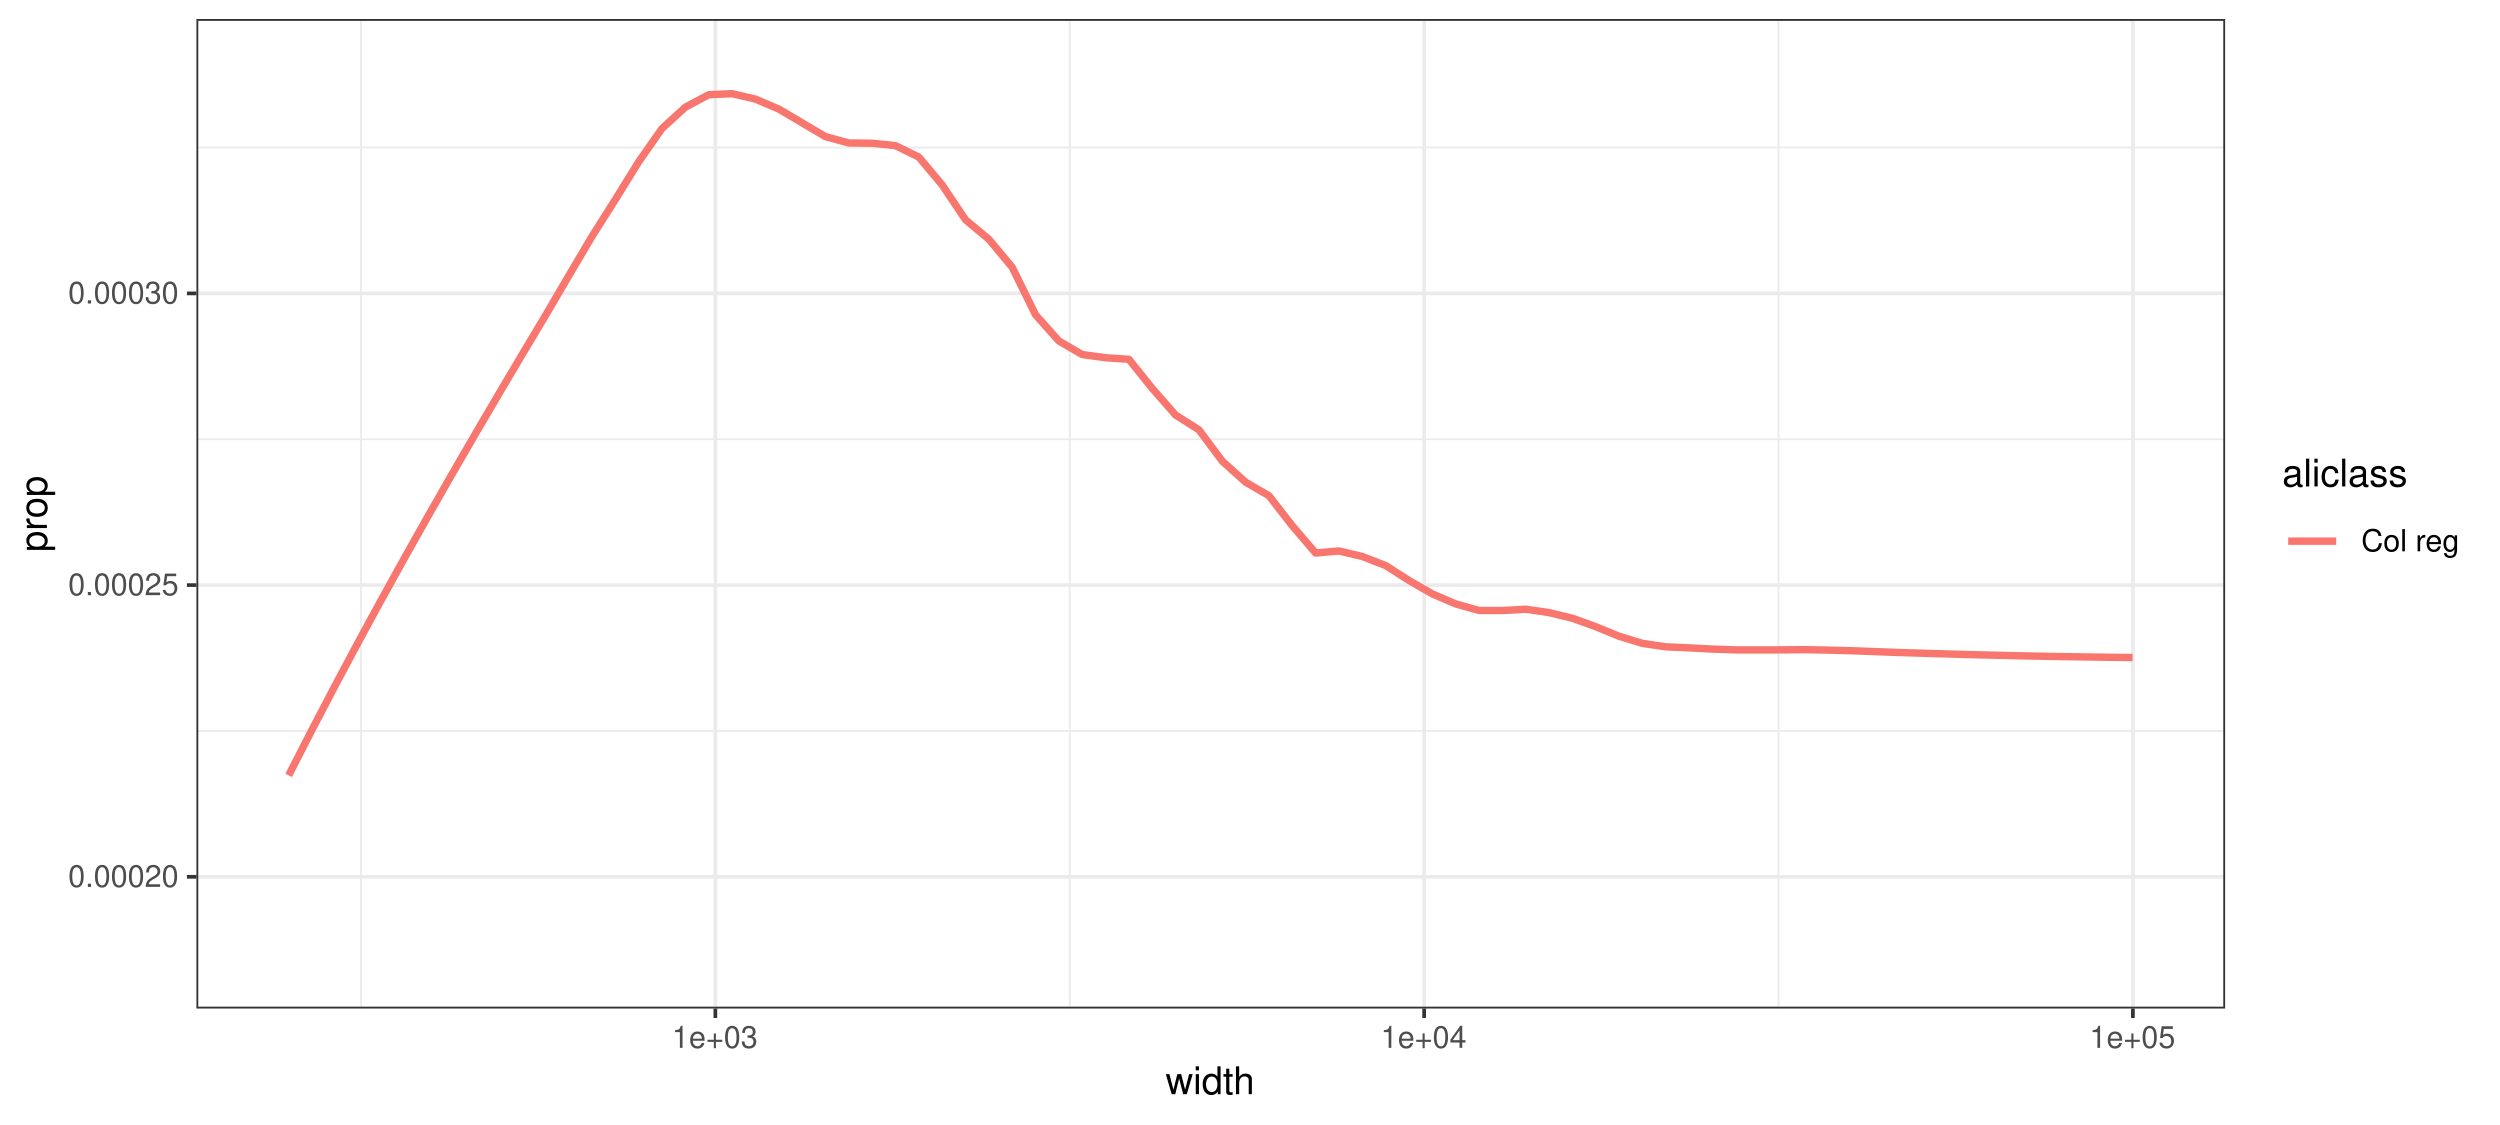
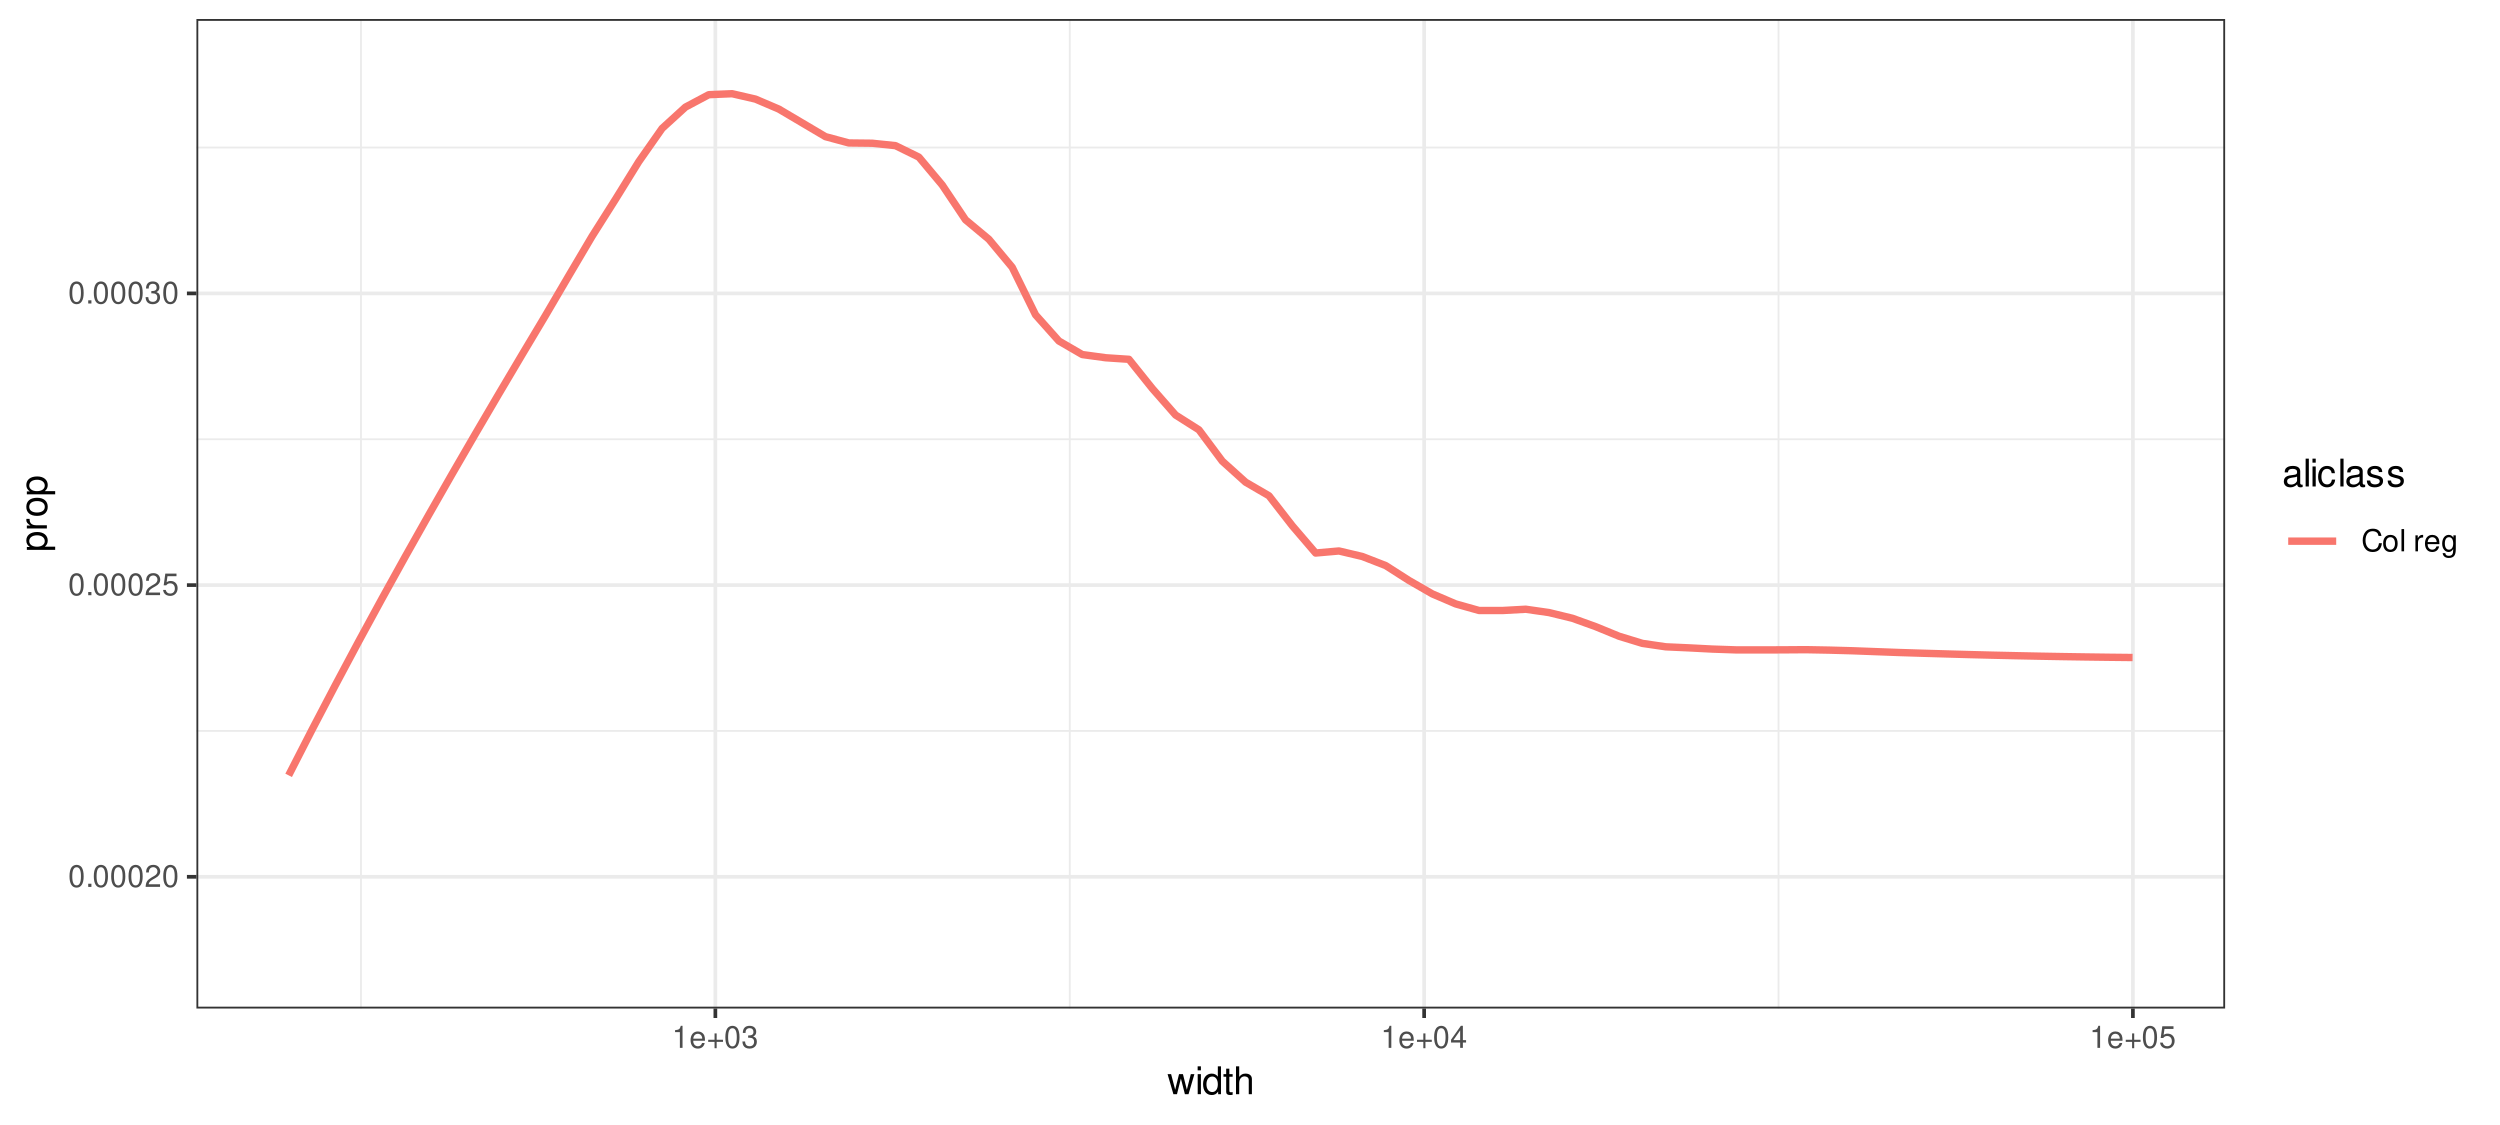
<svg xmlns="http://www.w3.org/2000/svg" xmlns:xlink="http://www.w3.org/1999/xlink" width="720pt" height="324pt" viewBox="0 0 720 324" version="1.1">
  <defs>
    <g>
      <symbol overflow="visible" id="glyph0-0">
        <path style="stroke:none;" d="" />
      </symbol>
      <symbol overflow="visible" id="glyph0-1">
        <path style="stroke:none;" d="M 2.422 -6.359 C 1.844 -6.359 1.312 -6.094 0.984 -5.672 C 0.578 -5.109 0.375 -4.25 0.375 -3.078 C 0.375 -0.938 1.078 0.203 2.422 0.203 C 3.734 0.203 4.453 -0.938 4.453 -3.031 C 4.453 -4.25 4.266 -5.078 3.859 -5.672 C 3.531 -6.109 3.016 -6.359 2.422 -6.359 Z M 2.422 -5.672 C 3.25 -5.672 3.672 -4.828 3.672 -3.094 C 3.672 -1.281 3.266 -0.438 2.406 -0.438 C 1.578 -0.438 1.172 -1.312 1.172 -3.062 C 1.172 -4.828 1.578 -5.672 2.422 -5.672 Z M 2.422 -5.672 " />
      </symbol>
      <symbol overflow="visible" id="glyph0-2">
        <path style="stroke:none;" d="M 1.688 -0.922 L 0.766 -0.922 L 0.766 0 L 1.688 0 Z M 1.688 -0.922 " />
      </symbol>
      <symbol overflow="visible" id="glyph0-3">
        <path style="stroke:none;" d="M 4.453 -0.766 L 1.172 -0.766 C 1.25 -1.297 1.531 -1.625 2.297 -2.094 L 3.172 -2.594 C 4.047 -3.062 4.5 -3.719 4.5 -4.5 C 4.5 -5.031 4.281 -5.531 3.922 -5.875 C 3.547 -6.203 3.094 -6.359 2.5 -6.359 C 1.703 -6.359 1.125 -6.078 0.781 -5.531 C 0.547 -5.203 0.453 -4.797 0.438 -4.156 L 1.219 -4.156 C 1.234 -4.594 1.297 -4.844 1.406 -5.062 C 1.594 -5.438 2 -5.688 2.469 -5.688 C 3.172 -5.688 3.703 -5.172 3.703 -4.484 C 3.703 -3.969 3.406 -3.531 2.859 -3.219 L 2.047 -2.75 C 0.75 -2 0.375 -1.406 0.297 -0.016 L 4.453 -0.016 Z M 4.453 -0.766 " />
      </symbol>
      <symbol overflow="visible" id="glyph0-4">
        <path style="stroke:none;" d="M 4.188 -6.234 L 0.969 -6.234 L 0.5 -2.844 L 1.219 -2.844 C 1.578 -3.266 1.875 -3.422 2.359 -3.422 C 3.203 -3.422 3.719 -2.844 3.719 -1.922 C 3.719 -1.031 3.203 -0.484 2.359 -0.484 C 1.688 -0.484 1.266 -0.828 1.078 -1.531 L 0.312 -1.531 C 0.406 -1.016 0.5 -0.781 0.688 -0.547 C 1.031 -0.078 1.672 0.203 2.375 0.203 C 3.641 0.203 4.516 -0.719 4.516 -2.031 C 4.516 -3.266 3.688 -4.109 2.5 -4.109 C 2.062 -4.109 1.703 -4 1.344 -3.734 L 1.594 -5.469 L 4.188 -5.469 Z M 4.188 -6.234 " />
      </symbol>
      <symbol overflow="visible" id="glyph0-5">
        <path style="stroke:none;" d="M 1.938 -2.922 L 2.359 -2.922 C 3.203 -2.922 3.656 -2.531 3.656 -1.766 C 3.656 -0.969 3.172 -0.484 2.375 -0.484 C 1.516 -0.484 1.109 -0.922 1.062 -1.844 L 0.281 -1.844 C 0.312 -1.344 0.406 -1 0.547 -0.719 C 0.875 -0.109 1.484 0.203 2.344 0.203 C 3.625 0.203 4.453 -0.578 4.453 -1.781 C 4.453 -2.594 4.141 -3.031 3.391 -3.297 C 3.969 -3.531 4.266 -3.969 4.266 -4.609 C 4.266 -5.703 3.547 -6.359 2.359 -6.359 C 1.109 -6.359 0.438 -5.656 0.406 -4.312 L 1.188 -4.312 C 1.203 -4.703 1.234 -4.922 1.328 -5.109 C 1.5 -5.469 1.891 -5.688 2.375 -5.688 C 3.062 -5.688 3.469 -5.266 3.469 -4.578 C 3.469 -4.141 3.312 -3.859 2.969 -3.719 C 2.766 -3.625 2.484 -3.594 1.938 -3.578 Z M 1.938 -2.922 " />
      </symbol>
      <symbol overflow="visible" id="glyph0-6">
        <path style="stroke:none;" d="M 2.281 -4.531 L 2.281 0 L 3.047 0 L 3.047 -6.359 L 2.547 -6.359 C 2.266 -5.391 2.094 -5.25 0.891 -5.094 L 0.891 -4.531 Z M 2.281 -4.531 " />
      </symbol>
      <symbol overflow="visible" id="glyph0-7">
        <path style="stroke:none;" d="M 4.516 -2.062 C 4.516 -2.766 4.453 -3.188 4.328 -3.531 C 4.031 -4.281 3.328 -4.734 2.469 -4.734 C 1.172 -4.734 0.359 -3.766 0.359 -2.25 C 0.359 -0.719 1.141 0.203 2.453 0.203 C 3.5 0.203 4.234 -0.391 4.422 -1.406 L 3.672 -1.406 C 3.469 -0.797 3.062 -0.469 2.469 -0.469 C 2 -0.469 1.609 -0.688 1.359 -1.078 C 1.188 -1.344 1.125 -1.594 1.125 -2.062 Z M 1.141 -2.656 C 1.203 -3.516 1.719 -4.062 2.453 -4.062 C 3.203 -4.062 3.719 -3.484 3.719 -2.656 Z M 1.141 -2.656 " />
      </symbol>
      <symbol overflow="visible" id="glyph0-8">
        <path style="stroke:none;" d="M 4.703 -2.344 L 2.875 -2.344 L 2.875 -4.172 L 2.266 -4.172 L 2.266 -2.344 L 0.438 -2.344 L 0.438 -1.734 L 2.266 -1.734 L 2.266 0.094 L 2.875 0.094 L 2.875 -1.734 L 4.703 -1.734 Z M 4.703 -2.344 " />
      </symbol>
      <symbol overflow="visible" id="glyph0-9">
        <path style="stroke:none;" d="M 2.875 -1.547 L 2.875 0 L 3.656 0 L 3.656 -1.547 L 4.578 -1.547 L 4.578 -2.234 L 3.656 -2.234 L 3.656 -6.359 L 3.078 -6.359 L 0.25 -2.359 L 0.25 -1.547 Z M 2.875 -2.234 L 0.922 -2.234 L 2.875 -5.047 Z M 2.875 -2.234 " />
      </symbol>
      <symbol overflow="visible" id="glyph0-10">
        <path style="stroke:none;" d="M 5.828 -4.422 C 5.562 -5.828 4.766 -6.516 3.359 -6.516 C 2.484 -6.516 1.797 -6.25 1.312 -5.719 C 0.734 -5.078 0.422 -4.172 0.422 -3.125 C 0.422 -2.078 0.75 -1.172 1.344 -0.547 C 1.844 -0.031 2.484 0.203 3.312 0.203 C 4.875 0.203 5.766 -0.641 5.953 -2.344 L 5.109 -2.344 C 5.047 -1.906 4.953 -1.594 4.828 -1.344 C 4.562 -0.812 4.016 -0.516 3.328 -0.516 C 2.047 -0.516 1.234 -1.547 1.234 -3.141 C 1.234 -4.781 2 -5.797 3.25 -5.797 C 3.781 -5.797 4.25 -5.641 4.516 -5.391 C 4.766 -5.172 4.891 -4.906 4.984 -4.422 Z M 5.828 -4.422 " />
      </symbol>
      <symbol overflow="visible" id="glyph0-11">
        <path style="stroke:none;" d="M 2.391 -4.734 C 1.094 -4.734 0.312 -3.812 0.312 -2.266 C 0.312 -0.719 1.094 0.203 2.406 0.203 C 3.703 0.203 4.484 -0.719 4.484 -2.234 C 4.484 -3.828 3.734 -4.734 2.391 -4.734 Z M 2.406 -4.062 C 3.234 -4.062 3.719 -3.391 3.719 -2.25 C 3.719 -1.156 3.203 -0.469 2.406 -0.469 C 1.578 -0.469 1.078 -1.156 1.078 -2.266 C 1.078 -3.391 1.578 -4.062 2.406 -4.062 Z M 2.406 -4.062 " />
      </symbol>
      <symbol overflow="visible" id="glyph0-12">
        <path style="stroke:none;" d="M 1.344 -6.406 L 0.594 -6.406 L 0.594 0 L 1.344 0 Z M 1.344 -6.406 " />
      </symbol>
      <symbol overflow="visible" id="glyph0-13">
        <path style="stroke:none;" d="" />
      </symbol>
      <symbol overflow="visible" id="glyph0-14">
        <path style="stroke:none;" d="M 0.609 -4.609 L 0.609 0 L 1.344 0 L 1.344 -2.391 C 1.359 -3.5 1.812 -4 2.828 -3.969 L 2.828 -4.719 C 2.703 -4.734 2.625 -4.734 2.547 -4.734 C 2.062 -4.734 1.703 -4.453 1.281 -3.781 L 1.281 -4.609 Z M 0.609 -4.609 " />
      </symbol>
      <symbol overflow="visible" id="glyph0-15">
        <path style="stroke:none;" d="M 3.547 -4.609 L 3.547 -3.938 C 3.188 -4.5 2.781 -4.734 2.203 -4.734 C 1.078 -4.734 0.312 -3.703 0.312 -2.219 C 0.312 -1.453 0.5 -0.891 0.891 -0.422 C 1.234 -0.016 1.672 0.203 2.141 0.203 C 2.703 0.203 3.094 -0.047 3.484 -0.625 L 3.484 -0.391 C 3.484 0.844 3.141 1.297 2.219 1.297 C 1.594 1.297 1.281 1.062 1.203 0.531 L 0.453 0.531 C 0.531 1.375 1.203 1.922 2.203 1.922 C 2.891 1.922 3.453 1.703 3.75 1.328 C 4.094 0.891 4.234 0.328 4.234 -0.75 L 4.234 -4.609 Z M 2.266 -4.062 C 3.047 -4.062 3.484 -3.406 3.484 -2.25 C 3.484 -1.125 3.031 -0.469 2.266 -0.469 C 1.516 -0.469 1.078 -1.141 1.078 -2.266 C 1.078 -3.391 1.516 -4.062 2.266 -4.062 Z M 2.266 -4.062 " />
      </symbol>
      <symbol overflow="visible" id="glyph1-0">
        <path style="stroke:none;" d="" />
      </symbol>
      <symbol overflow="visible" id="glyph1-1">
        <path style="stroke:none;" d="M 6.094 0 L 7.781 -5.766 L 6.75 -5.766 L 5.609 -1.281 L 4.484 -5.766 L 3.359 -5.766 L 2.25 -1.281 L 1.078 -5.766 L 0.062 -5.766 L 1.734 0 L 2.766 0 L 3.891 -4.516 L 5.047 0 Z M 6.094 0 " />
      </symbol>
      <symbol overflow="visible" id="glyph1-2">
        <path style="stroke:none;" d="M 1.656 -5.766 L 0.734 -5.766 L 0.734 0 L 1.656 0 Z M 1.656 -8.016 L 0.719 -8.016 L 0.719 -6.859 L 1.656 -6.859 Z M 1.656 -8.016 " />
      </symbol>
      <symbol overflow="visible" id="glyph1-3">
        <path style="stroke:none;" d="M 5.438 -8.016 L 4.531 -8.016 L 4.531 -5.031 C 4.141 -5.625 3.531 -5.922 2.766 -5.922 C 1.266 -5.922 0.281 -4.734 0.281 -2.891 C 0.281 -0.953 1.234 0.25 2.797 0.25 C 3.594 0.25 4.141 -0.047 4.625 -0.766 L 4.625 0 L 5.438 0 Z M 2.922 -5.078 C 3.906 -5.078 4.531 -4.203 4.531 -2.812 C 4.531 -1.484 3.891 -0.609 2.922 -0.609 C 1.906 -0.609 1.25 -1.5 1.25 -2.844 C 1.25 -4.188 1.906 -5.078 2.922 -5.078 Z M 2.922 -5.078 " />
      </symbol>
      <symbol overflow="visible" id="glyph1-4">
        <path style="stroke:none;" d="M 2.797 -5.766 L 1.844 -5.766 L 1.844 -7.344 L 0.938 -7.344 L 0.938 -5.766 L 0.156 -5.766 L 0.156 -5.016 L 0.938 -5.016 L 0.938 -0.656 C 0.938 -0.062 1.328 0.25 2.047 0.25 C 2.281 0.25 2.484 0.234 2.797 0.172 L 2.797 -0.594 C 2.656 -0.562 2.547 -0.547 2.359 -0.547 C 1.953 -0.547 1.844 -0.656 1.844 -1.062 L 1.844 -5.016 L 2.797 -5.016 Z M 2.797 -5.766 " />
      </symbol>
      <symbol overflow="visible" id="glyph1-5">
        <path style="stroke:none;" d="M 0.766 -8.016 L 0.766 0 L 1.688 0 L 1.688 -3.172 C 1.688 -4.359 2.297 -5.125 3.25 -5.125 C 3.547 -5.125 3.844 -5.031 4.062 -4.875 C 4.328 -4.672 4.438 -4.406 4.438 -4 L 4.438 0 L 5.344 0 L 5.344 -4.359 C 5.344 -5.328 4.656 -5.922 3.531 -5.922 C 2.719 -5.922 2.219 -5.672 1.688 -4.969 L 1.688 -8.016 Z M 0.766 -8.016 " />
      </symbol>
      <symbol overflow="visible" id="glyph1-6">
        <path style="stroke:none;" d="M 5.891 -0.531 C 5.781 -0.516 5.734 -0.516 5.688 -0.516 C 5.375 -0.516 5.188 -0.688 5.188 -0.969 L 5.188 -4.359 C 5.188 -5.375 4.438 -5.922 3.031 -5.922 C 2.172 -5.922 1.5 -5.688 1.109 -5.266 C 0.844 -4.969 0.734 -4.625 0.719 -4.062 L 1.641 -4.062 C 1.719 -4.766 2.141 -5.078 2.984 -5.078 C 3.828 -5.078 4.281 -4.781 4.281 -4.219 L 4.281 -3.984 C 4.266 -3.594 4.062 -3.438 3.328 -3.344 C 2.031 -3.172 1.828 -3.141 1.469 -2.984 C 0.797 -2.703 0.469 -2.203 0.469 -1.453 C 0.469 -0.406 1.188 0.25 2.359 0.25 C 3.078 0.25 3.656 0 4.312 -0.594 C 4.375 0 4.656 0.25 5.266 0.25 C 5.453 0.25 5.578 0.234 5.891 0.156 Z M 4.281 -1.812 C 4.281 -1.5 4.188 -1.312 3.922 -1.062 C 3.547 -0.719 3.094 -0.547 2.547 -0.547 C 1.844 -0.547 1.422 -0.891 1.422 -1.469 C 1.422 -2.078 1.812 -2.391 2.812 -2.531 C 3.781 -2.656 3.969 -2.703 4.281 -2.844 Z M 4.281 -1.812 " />
      </symbol>
      <symbol overflow="visible" id="glyph1-7">
        <path style="stroke:none;" d="M 1.672 -8.016 L 0.75 -8.016 L 0.75 0 L 1.672 0 Z M 1.672 -8.016 " />
      </symbol>
      <symbol overflow="visible" id="glyph1-8">
        <path style="stroke:none;" d="M 5.188 -3.828 C 5.141 -4.391 5.016 -4.75 4.797 -5.078 C 4.406 -5.609 3.703 -5.922 2.906 -5.922 C 1.344 -5.922 0.344 -4.703 0.344 -2.781 C 0.344 -0.922 1.328 0.25 2.891 0.25 C 4.266 0.25 5.141 -0.578 5.25 -1.984 L 4.328 -1.984 C 4.172 -1.062 3.703 -0.594 2.922 -0.594 C 1.906 -0.594 1.297 -1.422 1.297 -2.781 C 1.297 -4.219 1.891 -5.078 2.891 -5.078 C 3.656 -5.078 4.141 -4.625 4.25 -3.828 Z M 5.188 -3.828 " />
      </symbol>
      <symbol overflow="visible" id="glyph1-9">
        <path style="stroke:none;" d="M 4.812 -4.156 C 4.812 -5.297 4.062 -5.922 2.734 -5.922 C 1.391 -5.922 0.516 -5.234 0.516 -4.172 C 0.516 -3.266 0.984 -2.844 2.344 -2.516 L 3.203 -2.297 C 3.844 -2.141 4.094 -1.906 4.094 -1.5 C 4.094 -0.953 3.547 -0.594 2.75 -0.594 C 2.25 -0.594 1.844 -0.734 1.609 -0.984 C 1.469 -1.141 1.391 -1.312 1.344 -1.719 L 0.375 -1.719 C 0.422 -0.391 1.172 0.25 2.672 0.25 C 4.125 0.25 5.047 -0.469 5.047 -1.578 C 5.047 -2.438 4.562 -2.906 3.422 -3.172 L 2.547 -3.391 C 1.797 -3.562 1.469 -3.812 1.469 -4.219 C 1.469 -4.75 1.953 -5.078 2.688 -5.078 C 3.438 -5.078 3.828 -4.766 3.844 -4.156 Z M 4.812 -4.156 " />
      </symbol>
      <symbol overflow="visible" id="glyph2-0">
        <path style="stroke:none;" d="" />
      </symbol>
      <symbol overflow="visible" id="glyph2-1">
        <path style="stroke:none;" d="M 2.391 -0.594 L 2.391 -1.516 L -0.609 -1.516 C -0.016 -2 0.25 -2.547 0.25 -3.281 C 0.25 -4.781 -0.953 -5.75 -2.781 -5.75 C -4.719 -5.75 -5.922 -4.812 -5.922 -3.281 C -5.922 -2.5 -5.578 -1.875 -4.891 -1.438 L -5.766 -1.438 L -5.766 -0.594 Z M -5.078 -3.125 C -5.078 -4.141 -4.188 -4.797 -2.812 -4.797 C -1.5 -4.797 -0.609 -4.125 -0.609 -3.125 C -0.609 -2.141 -1.484 -1.516 -2.844 -1.516 C -4.188 -1.516 -5.078 -2.141 -5.078 -3.125 Z M -5.078 -3.125 " />
      </symbol>
      <symbol overflow="visible" id="glyph2-2">
        <path style="stroke:none;" d="M -5.766 -0.766 L 0 -0.766 L 0 -1.688 L -2.984 -1.688 C -4.375 -1.688 -5 -2.266 -4.969 -3.531 L -5.891 -3.531 C -5.922 -3.375 -5.922 -3.281 -5.922 -3.172 C -5.922 -2.578 -5.578 -2.141 -4.719 -1.609 L -5.766 -1.609 Z M -5.766 -0.766 " />
      </symbol>
      <symbol overflow="visible" id="glyph2-3">
        <path style="stroke:none;" d="M -5.922 -2.984 C -5.922 -1.359 -4.781 -0.391 -2.844 -0.391 C -0.891 -0.391 0.25 -1.359 0.25 -3 C 0.25 -4.625 -0.906 -5.609 -2.797 -5.609 C -4.797 -5.609 -5.922 -4.656 -5.922 -2.984 Z M -5.078 -3 C -5.078 -4.031 -4.234 -4.656 -2.812 -4.656 C -1.438 -4.656 -0.594 -4.016 -0.594 -3 C -0.594 -1.984 -1.438 -1.359 -2.844 -1.359 C -4.234 -1.359 -5.078 -1.984 -5.078 -3 Z M -5.078 -3 " />
      </symbol>
    </g>
    <clipPath id="clip1">
      <path d="M 56.57 5.48 L 640.836 5.48 L 640.836 290.449 L 56.57 290.449 Z M 56.57 5.48 " />
    </clipPath>
    <clipPath id="clip2">
      <path d="M 56.57 210 L 640.836 210 L 640.836 211 L 56.57 211 Z M 56.57 210 " />
    </clipPath>
    <clipPath id="clip3">
      <path d="M 56.57 126 L 640.836 126 L 640.836 127 L 56.57 127 Z M 56.57 126 " />
    </clipPath>
    <clipPath id="clip4">
      <path d="M 56.57 42 L 640.836 42 L 640.836 43 L 56.57 43 Z M 56.57 42 " />
    </clipPath>
    <clipPath id="clip5">
      <path d="M 103 5.48 L 105 5.48 L 105 290.449 L 103 290.449 Z M 103 5.48 " />
    </clipPath>
    <clipPath id="clip6">
      <path d="M 307 5.48 L 309 5.48 L 309 290.449 L 307 290.449 Z M 307 5.48 " />
    </clipPath>
    <clipPath id="clip7">
      <path d="M 511 5.48 L 513 5.48 L 513 290.449 L 511 290.449 Z M 511 5.48 " />
    </clipPath>
    <clipPath id="clip8">
      <path d="M 56.57 251 L 640.836 251 L 640.836 254 L 56.57 254 Z M 56.57 251 " />
    </clipPath>
    <clipPath id="clip9">
      <path d="M 56.57 167 L 640.836 167 L 640.836 170 L 56.57 170 Z M 56.57 167 " />
    </clipPath>
    <clipPath id="clip10">
      <path d="M 56.57 83 L 640.836 83 L 640.836 86 L 56.57 86 Z M 56.57 83 " />
    </clipPath>
    <clipPath id="clip11">
      <path d="M 205 5.48 L 207 5.48 L 207 290.449 L 205 290.449 Z M 205 5.48 " />
    </clipPath>
    <clipPath id="clip12">
      <path d="M 409 5.48 L 411 5.48 L 411 290.449 L 409 290.449 Z M 409 5.48 " />
    </clipPath>
    <clipPath id="clip13">
      <path d="M 613 5.48 L 615 5.48 L 615 290.449 L 613 290.449 Z M 613 5.48 " />
    </clipPath>
    <clipPath id="clip14">
      <path d="M 56.57 5.48 L 640.836 5.48 L 640.836 290.449 L 56.57 290.449 Z M 56.57 5.48 " />
    </clipPath>
  </defs>
  <g id="surface61">
    <rect x="0" y="0" width="720" height="324" style="fill:rgb(100%,100%,100%);fill-opacity:1;stroke:none;" />
    <path style="fill:none;stroke-width:1.067;stroke-linecap:round;stroke-linejoin:round;stroke:rgb(100%,100%,100%);stroke-opacity:1;stroke-miterlimit:10;" d="M 0 324 L 720 324 L 720 0 L 0 0 Z M 0 324 " />
    <g clip-path="url(#clip1)" clip-rule="nonzero">
      <path style=" stroke:none;fill-rule:nonzero;fill:rgb(100%,100%,100%);fill-opacity:1;" d="M 56.57 290.449 L 640.836 290.449 L 640.836 5.48 L 56.57 5.48 Z M 56.57 290.449 " />
    </g>
    <g clip-path="url(#clip2)" clip-rule="nonzero">
      <path style="fill:none;stroke-width:0.533;stroke-linecap:butt;stroke-linejoin:round;stroke:rgb(92.157%,92.157%,92.157%);stroke-opacity:1;stroke-miterlimit:10;" d="M 56.57 210.512 L 640.836 210.512 " />
    </g>
    <g clip-path="url(#clip3)" clip-rule="nonzero">
      <path style="fill:none;stroke-width:0.533;stroke-linecap:butt;stroke-linejoin:round;stroke:rgb(92.157%,92.157%,92.157%);stroke-opacity:1;stroke-miterlimit:10;" d="M 56.57 126.5 L 640.836 126.5 " />
    </g>
    <g clip-path="url(#clip4)" clip-rule="nonzero">
      <path style="fill:none;stroke-width:0.533;stroke-linecap:butt;stroke-linejoin:round;stroke:rgb(92.157%,92.157%,92.157%);stroke-opacity:1;stroke-miterlimit:10;" d="M 56.57 42.488 L 640.836 42.488 " />
    </g>
    <g clip-path="url(#clip5)" clip-rule="nonzero">
      <path style="fill:none;stroke-width:0.533;stroke-linecap:butt;stroke-linejoin:round;stroke:rgb(92.157%,92.157%,92.157%);stroke-opacity:1;stroke-miterlimit:10;" d="M 103.961 290.449 L 103.961 5.48 " />
    </g>
    <g clip-path="url(#clip6)" clip-rule="nonzero">
      <path style="fill:none;stroke-width:0.533;stroke-linecap:butt;stroke-linejoin:round;stroke:rgb(92.157%,92.157%,92.157%);stroke-opacity:1;stroke-miterlimit:10;" d="M 308.09 290.449 L 308.09 5.48 " />
    </g>
    <g clip-path="url(#clip7)" clip-rule="nonzero">
      <path style="fill:none;stroke-width:0.533;stroke-linecap:butt;stroke-linejoin:round;stroke:rgb(92.157%,92.157%,92.157%);stroke-opacity:1;stroke-miterlimit:10;" d="M 512.215 290.449 L 512.215 5.48 " />
    </g>
    <g clip-path="url(#clip8)" clip-rule="nonzero">
      <path style="fill:none;stroke-width:1.067;stroke-linecap:butt;stroke-linejoin:round;stroke:rgb(92.157%,92.157%,92.157%);stroke-opacity:1;stroke-miterlimit:10;" d="M 56.57 252.52 L 640.836 252.52 " />
    </g>
    <g clip-path="url(#clip9)" clip-rule="nonzero">
      <path style="fill:none;stroke-width:1.067;stroke-linecap:butt;stroke-linejoin:round;stroke:rgb(92.157%,92.157%,92.157%);stroke-opacity:1;stroke-miterlimit:10;" d="M 56.57 168.508 L 640.836 168.508 " />
    </g>
    <g clip-path="url(#clip10)" clip-rule="nonzero">
      <path style="fill:none;stroke-width:1.067;stroke-linecap:butt;stroke-linejoin:round;stroke:rgb(92.157%,92.157%,92.157%);stroke-opacity:1;stroke-miterlimit:10;" d="M 56.57 84.496 L 640.836 84.496 " />
    </g>
    <g clip-path="url(#clip11)" clip-rule="nonzero">
      <path style="fill:none;stroke-width:1.067;stroke-linecap:butt;stroke-linejoin:round;stroke:rgb(92.157%,92.157%,92.157%);stroke-opacity:1;stroke-miterlimit:10;" d="M 206.023 290.449 L 206.023 5.48 " />
    </g>
    <g clip-path="url(#clip12)" clip-rule="nonzero">
      <path style="fill:none;stroke-width:1.067;stroke-linecap:butt;stroke-linejoin:round;stroke:rgb(92.157%,92.157%,92.157%);stroke-opacity:1;stroke-miterlimit:10;" d="M 410.152 290.449 L 410.152 5.48 " />
    </g>
    <g clip-path="url(#clip13)" clip-rule="nonzero">
      <path style="fill:none;stroke-width:1.067;stroke-linecap:butt;stroke-linejoin:round;stroke:rgb(92.157%,92.157%,92.157%);stroke-opacity:1;stroke-miterlimit:10;" d="M 614.277 290.449 L 614.277 5.48 " />
    </g>
    <path style="fill:none;stroke-width:2.134;stroke-linecap:butt;stroke-linejoin:round;stroke:rgb(97.255%,46.275%,42.745%);stroke-opacity:1;stroke-miterlimit:10;" d="M 83.129 223.305 L 89.852 210.184 L 96.574 197.336 L 103.293 184.746 L 110.016 172.395 L 116.738 160.258 L 123.461 148.324 L 130.184 136.562 L 136.906 124.965 L 143.629 113.5 L 150.352 102.156 L 157.074 90.906 L 163.793 79.438 L 170.516 68.055 L 177.238 57.434 L 183.961 46.574 L 190.684 36.984 L 197.406 30.848 L 204.129 27.27 L 210.852 26.988 L 217.57 28.539 L 224.293 31.41 L 231.016 35.383 L 237.738 39.359 L 244.461 41.172 L 251.184 41.25 L 257.906 41.949 L 264.629 45.246 L 271.348 53.266 L 278.07 63.305 L 284.793 68.906 L 291.516 76.984 L 298.238 90.668 L 304.961 98.207 L 311.684 102.109 L 318.406 103.031 L 325.129 103.48 L 331.848 111.867 L 338.57 119.531 L 345.293 123.789 L 352.016 132.809 L 358.738 138.871 L 365.461 142.781 L 372.184 151.426 L 378.906 159.273 L 385.625 158.68 L 392.348 160.27 L 399.07 162.883 L 405.793 167.18 L 412.516 171.047 L 419.238 173.926 L 425.961 175.82 L 432.684 175.828 L 439.402 175.457 L 446.125 176.422 L 452.848 178.059 L 459.57 180.48 L 466.293 183.238 L 473.016 185.297 L 479.738 186.281 L 486.461 186.586 L 493.184 186.934 L 499.902 187.164 L 506.625 187.18 L 513.348 187.156 L 520.07 187.105 L 526.793 187.234 L 533.516 187.418 L 540.238 187.672 L 546.961 187.922 L 553.68 188.133 L 560.402 188.328 L 567.125 188.516 L 573.848 188.688 L 580.57 188.84 L 587.293 188.977 L 594.016 189.098 L 600.738 189.203 L 607.461 189.293 L 614.18 189.367 " />
    <g clip-path="url(#clip14)" clip-rule="nonzero">
      <path style="fill:none;stroke-width:1.067;stroke-linecap:round;stroke-linejoin:round;stroke:rgb(20%,20%,20%);stroke-opacity:1;stroke-miterlimit:10;" d="M 56.57 290.449 L 640.836 290.449 L 640.836 5.48 L 56.57 5.48 Z M 56.57 290.449 " />
    </g>
    <g style="fill:rgb(30.196%,30.196%,30.196%);fill-opacity:1;">
      <use xlink:href="#glyph0-1" x="19.641" y="255.435" />
-       <use xlink:href="#glyph0-2" x="24.533" y="255.435" />
-       <use xlink:href="#glyph0-1" x="26.979" y="255.435" />
-       <use xlink:href="#glyph0-1" x="31.872" y="255.435" />
-       <use xlink:href="#glyph0-1" x="36.765" y="255.435" />
-       <use xlink:href="#glyph0-3" x="41.657" y="255.435" />
-       <use xlink:href="#glyph0-1" x="46.55" y="255.435" />
+       <use xlink:href="#glyph0-2" x="24.641" y="255.435" />
+       <use xlink:href="#glyph0-1" x="26.641" y="255.435" />
+       <use xlink:href="#glyph0-1" x="31.641" y="255.435" />
+       <use xlink:href="#glyph0-1" x="36.641" y="255.435" />
+       <use xlink:href="#glyph0-3" x="41.641" y="255.435" />
+       <use xlink:href="#glyph0-1" x="46.641" y="255.435" />
    </g>
    <g style="fill:rgb(30.196%,30.196%,30.196%);fill-opacity:1;">
      <use xlink:href="#glyph0-1" x="19.641" y="171.423" />
-       <use xlink:href="#glyph0-2" x="24.533" y="171.423" />
-       <use xlink:href="#glyph0-1" x="26.979" y="171.423" />
-       <use xlink:href="#glyph0-1" x="31.872" y="171.423" />
-       <use xlink:href="#glyph0-1" x="36.765" y="171.423" />
-       <use xlink:href="#glyph0-3" x="41.657" y="171.423" />
-       <use xlink:href="#glyph0-4" x="46.55" y="171.423" />
+       <use xlink:href="#glyph0-2" x="24.641" y="171.423" />
+       <use xlink:href="#glyph0-1" x="26.641" y="171.423" />
+       <use xlink:href="#glyph0-1" x="31.641" y="171.423" />
+       <use xlink:href="#glyph0-1" x="36.641" y="171.423" />
+       <use xlink:href="#glyph0-3" x="41.641" y="171.423" />
+       <use xlink:href="#glyph0-4" x="46.641" y="171.423" />
    </g>
    <g style="fill:rgb(30.196%,30.196%,30.196%);fill-opacity:1;">
      <use xlink:href="#glyph0-1" x="19.641" y="87.411" />
-       <use xlink:href="#glyph0-2" x="24.533" y="87.411" />
-       <use xlink:href="#glyph0-1" x="26.979" y="87.411" />
-       <use xlink:href="#glyph0-1" x="31.872" y="87.411" />
-       <use xlink:href="#glyph0-1" x="36.765" y="87.411" />
-       <use xlink:href="#glyph0-5" x="41.657" y="87.411" />
-       <use xlink:href="#glyph0-1" x="46.55" y="87.411" />
+       <use xlink:href="#glyph0-2" x="24.641" y="87.411" />
+       <use xlink:href="#glyph0-1" x="26.641" y="87.411" />
+       <use xlink:href="#glyph0-1" x="31.641" y="87.411" />
+       <use xlink:href="#glyph0-1" x="36.641" y="87.411" />
+       <use xlink:href="#glyph0-5" x="41.641" y="87.411" />
+       <use xlink:href="#glyph0-1" x="46.641" y="87.411" />
    </g>
    <path style="fill:none;stroke-width:1.067;stroke-linecap:butt;stroke-linejoin:round;stroke:rgb(20%,20%,20%);stroke-opacity:1;stroke-miterlimit:10;" d="M 53.832 252.52 L 56.57 252.52 " />
    <path style="fill:none;stroke-width:1.067;stroke-linecap:butt;stroke-linejoin:round;stroke:rgb(20%,20%,20%);stroke-opacity:1;stroke-miterlimit:10;" d="M 53.832 168.508 L 56.57 168.508 " />
    <path style="fill:none;stroke-width:1.067;stroke-linecap:butt;stroke-linejoin:round;stroke:rgb(20%,20%,20%);stroke-opacity:1;stroke-miterlimit:10;" d="M 53.832 84.496 L 56.57 84.496 " />
    <path style="fill:none;stroke-width:1.067;stroke-linecap:butt;stroke-linejoin:round;stroke:rgb(20%,20%,20%);stroke-opacity:1;stroke-miterlimit:10;" d="M 206.023 293.188 L 206.023 290.449 " />
    <path style="fill:none;stroke-width:1.067;stroke-linecap:butt;stroke-linejoin:round;stroke:rgb(20%,20%,20%);stroke-opacity:1;stroke-miterlimit:10;" d="M 410.152 293.188 L 410.152 290.449 " />
    <path style="fill:none;stroke-width:1.067;stroke-linecap:butt;stroke-linejoin:round;stroke:rgb(20%,20%,20%);stroke-opacity:1;stroke-miterlimit:10;" d="M 614.277 293.188 L 614.277 290.449 " />
    <g style="fill:rgb(30.196%,30.196%,30.196%);fill-opacity:1;">
      <use xlink:href="#glyph0-6" x="193.523" y="301.794" />
-       <use xlink:href="#glyph0-7" x="198.416" y="301.794" />
-       <use xlink:href="#glyph0-8" x="203.309" y="301.794" />
-       <use xlink:href="#glyph0-1" x="208.447" y="301.794" />
-       <use xlink:href="#glyph0-5" x="213.34" y="301.794" />
+       <use xlink:href="#glyph0-7" x="198.523" y="301.794" />
+       <use xlink:href="#glyph0-8" x="203.523" y="301.794" />
+       <use xlink:href="#glyph0-1" x="208.523" y="301.794" />
+       <use xlink:href="#glyph0-5" x="213.523" y="301.794" />
    </g>
    <g style="fill:rgb(30.196%,30.196%,30.196%);fill-opacity:1;">
      <use xlink:href="#glyph0-6" x="397.652" y="301.794" />
-       <use xlink:href="#glyph0-7" x="402.545" y="301.794" />
-       <use xlink:href="#glyph0-8" x="407.438" y="301.794" />
-       <use xlink:href="#glyph0-1" x="412.576" y="301.794" />
-       <use xlink:href="#glyph0-9" x="417.469" y="301.794" />
+       <use xlink:href="#glyph0-7" x="402.652" y="301.794" />
+       <use xlink:href="#glyph0-8" x="407.652" y="301.794" />
+       <use xlink:href="#glyph0-1" x="412.652" y="301.794" />
+       <use xlink:href="#glyph0-9" x="417.652" y="301.794" />
    </g>
    <g style="fill:rgb(30.196%,30.196%,30.196%);fill-opacity:1;">
      <use xlink:href="#glyph0-6" x="601.777" y="301.794" />
-       <use xlink:href="#glyph0-7" x="606.67" y="301.794" />
-       <use xlink:href="#glyph0-8" x="611.562" y="301.794" />
-       <use xlink:href="#glyph0-1" x="616.701" y="301.794" />
-       <use xlink:href="#glyph0-4" x="621.594" y="301.794" />
-     </g>
-     <g style="fill:rgb(0%,0%,0%);fill-opacity:1;">
-       <use xlink:href="#glyph1-1" x="335.703" y="315.12" />
-       <use xlink:href="#glyph1-2" x="343.645" y="315.12" />
-       <use xlink:href="#glyph1-3" x="346.086" y="315.12" />
-       <use xlink:href="#glyph1-4" x="352.201" y="315.12" />
-       <use xlink:href="#glyph1-5" x="355.192" y="315.12" />
+       <use xlink:href="#glyph0-7" x="606.777" y="301.794" />
+       <use xlink:href="#glyph0-8" x="611.777" y="301.794" />
+       <use xlink:href="#glyph0-1" x="616.777" y="301.794" />
+       <use xlink:href="#glyph0-4" x="621.777" y="301.794" />
+     </g>
+     <g style="fill:rgb(0%,0%,0%);fill-opacity:1;">
+       <use xlink:href="#glyph1-1" x="336.203" y="315.12" />
+       <use xlink:href="#glyph1-2" x="344.203" y="315.12" />
+       <use xlink:href="#glyph1-3" x="346.203" y="315.12" />
+       <use xlink:href="#glyph1-4" x="352.203" y="315.12" />
+       <use xlink:href="#glyph1-5" x="355.203" y="315.12" />
    </g>
    <g style="fill:rgb(0%,0%,0%);fill-opacity:1;">
      <use xlink:href="#glyph2-1" x="13.499" y="158.965" />
-       <use xlink:href="#glyph2-2" x="13.499" y="152.85" />
-       <use xlink:href="#glyph2-3" x="13.499" y="149.254" />
-       <use xlink:href="#glyph2-1" x="13.499" y="143.139" />
+       <use xlink:href="#glyph2-2" x="13.499" y="152.965" />
+       <use xlink:href="#glyph2-3" x="13.499" y="148.965" />
+       <use xlink:href="#glyph2-1" x="13.499" y="142.965" />
    </g>
    <path style=" stroke:none;fill-rule:nonzero;fill:rgb(100%,100%,100%);fill-opacity:1;" d="M 651.797 169.984 L 714.523 169.984 L 714.523 125.949 L 651.797 125.949 Z M 651.797 169.984 " />
    <g style="fill:rgb(0%,0%,0%);fill-opacity:1;">
      <use xlink:href="#glyph1-6" x="657.273" y="140.104" />
-       <use xlink:href="#glyph1-7" x="663.389" y="140.104" />
-       <use xlink:href="#glyph1-2" x="665.83" y="140.104" />
-       <use xlink:href="#glyph1-8" x="668.271" y="140.104" />
-       <use xlink:href="#glyph1-7" x="673.781" y="140.104" />
-       <use xlink:href="#glyph1-6" x="676.223" y="140.104" />
-       <use xlink:href="#glyph1-9" x="682.338" y="140.104" />
-       <use xlink:href="#glyph1-9" x="687.858" y="140.104" />
+       <use xlink:href="#glyph1-7" x="663.273" y="140.104" />
+       <use xlink:href="#glyph1-2" x="665.273" y="140.104" />
+       <use xlink:href="#glyph1-8" x="667.273" y="140.104" />
+       <use xlink:href="#glyph1-7" x="673.273" y="140.104" />
+       <use xlink:href="#glyph1-6" x="675.273" y="140.104" />
+       <use xlink:href="#glyph1-9" x="681.273" y="140.104" />
+       <use xlink:href="#glyph1-9" x="687.273" y="140.104" />
    </g>
    <path style=" stroke:none;fill-rule:nonzero;fill:rgb(100%,100%,100%);fill-opacity:1;" d="M 657.273 164.504 L 674.555 164.504 L 674.555 147.223 L 657.273 147.223 Z M 657.273 164.504 " />
    <path style="fill:none;stroke-width:2.134;stroke-linecap:butt;stroke-linejoin:round;stroke:rgb(97.255%,46.275%,42.745%);stroke-opacity:1;stroke-miterlimit:10;" d="M 659.004 155.863 L 672.828 155.863 " />
    <g style="fill:rgb(0%,0%,0%);fill-opacity:1;">
      <use xlink:href="#glyph0-10" x="680.035" y="158.778" />
-       <use xlink:href="#glyph0-11" x="686.369" y="158.778" />
-       <use xlink:href="#glyph0-12" x="691.262" y="158.778" />
-       <use xlink:href="#glyph0-13" x="693.215" y="158.778" />
-       <use xlink:href="#glyph0-14" x="695.661" y="158.778" />
-       <use xlink:href="#glyph0-7" x="698.502" y="158.778" />
-       <use xlink:href="#glyph0-15" x="703.403" y="158.778" />
+       <use xlink:href="#glyph0-11" x="686.035" y="158.778" />
+       <use xlink:href="#glyph0-12" x="691.035" y="158.778" />
+       <use xlink:href="#glyph0-13" x="693.035" y="158.778" />
+       <use xlink:href="#glyph0-14" x="695.035" y="158.778" />
+       <use xlink:href="#glyph0-7" x="698.035" y="158.778" />
+       <use xlink:href="#glyph0-15" x="703.035" y="158.778" />
    </g>
  </g>
</svg>
